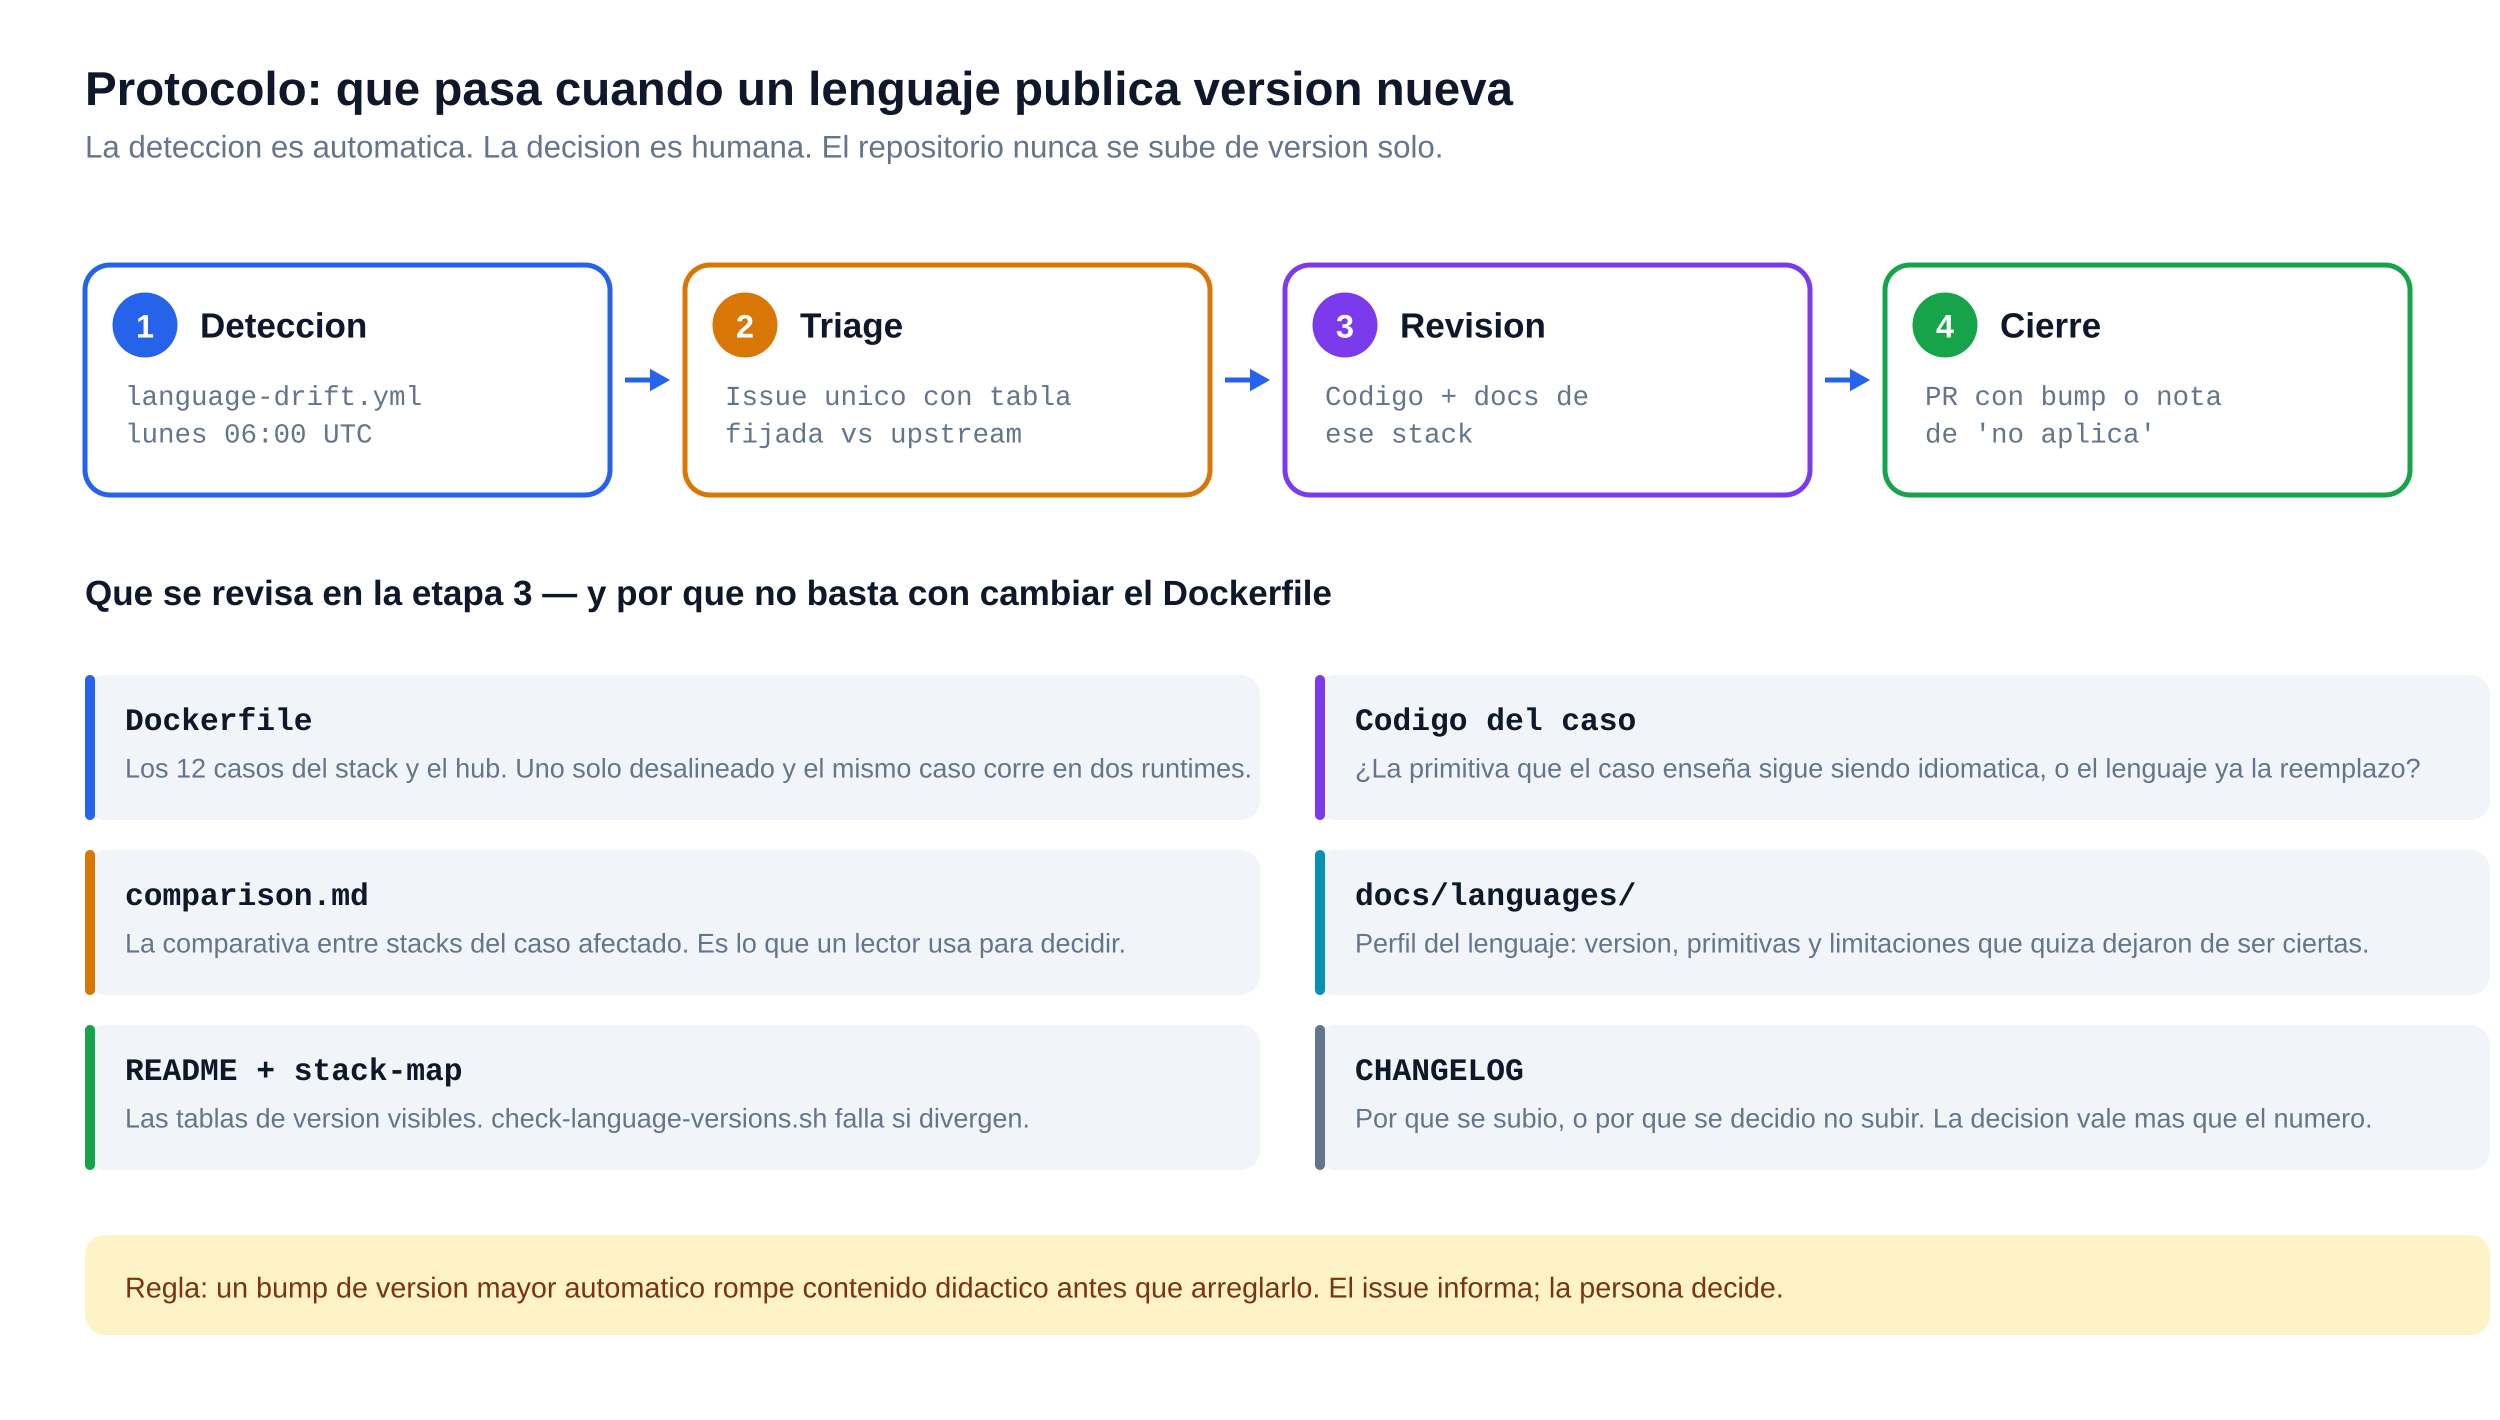
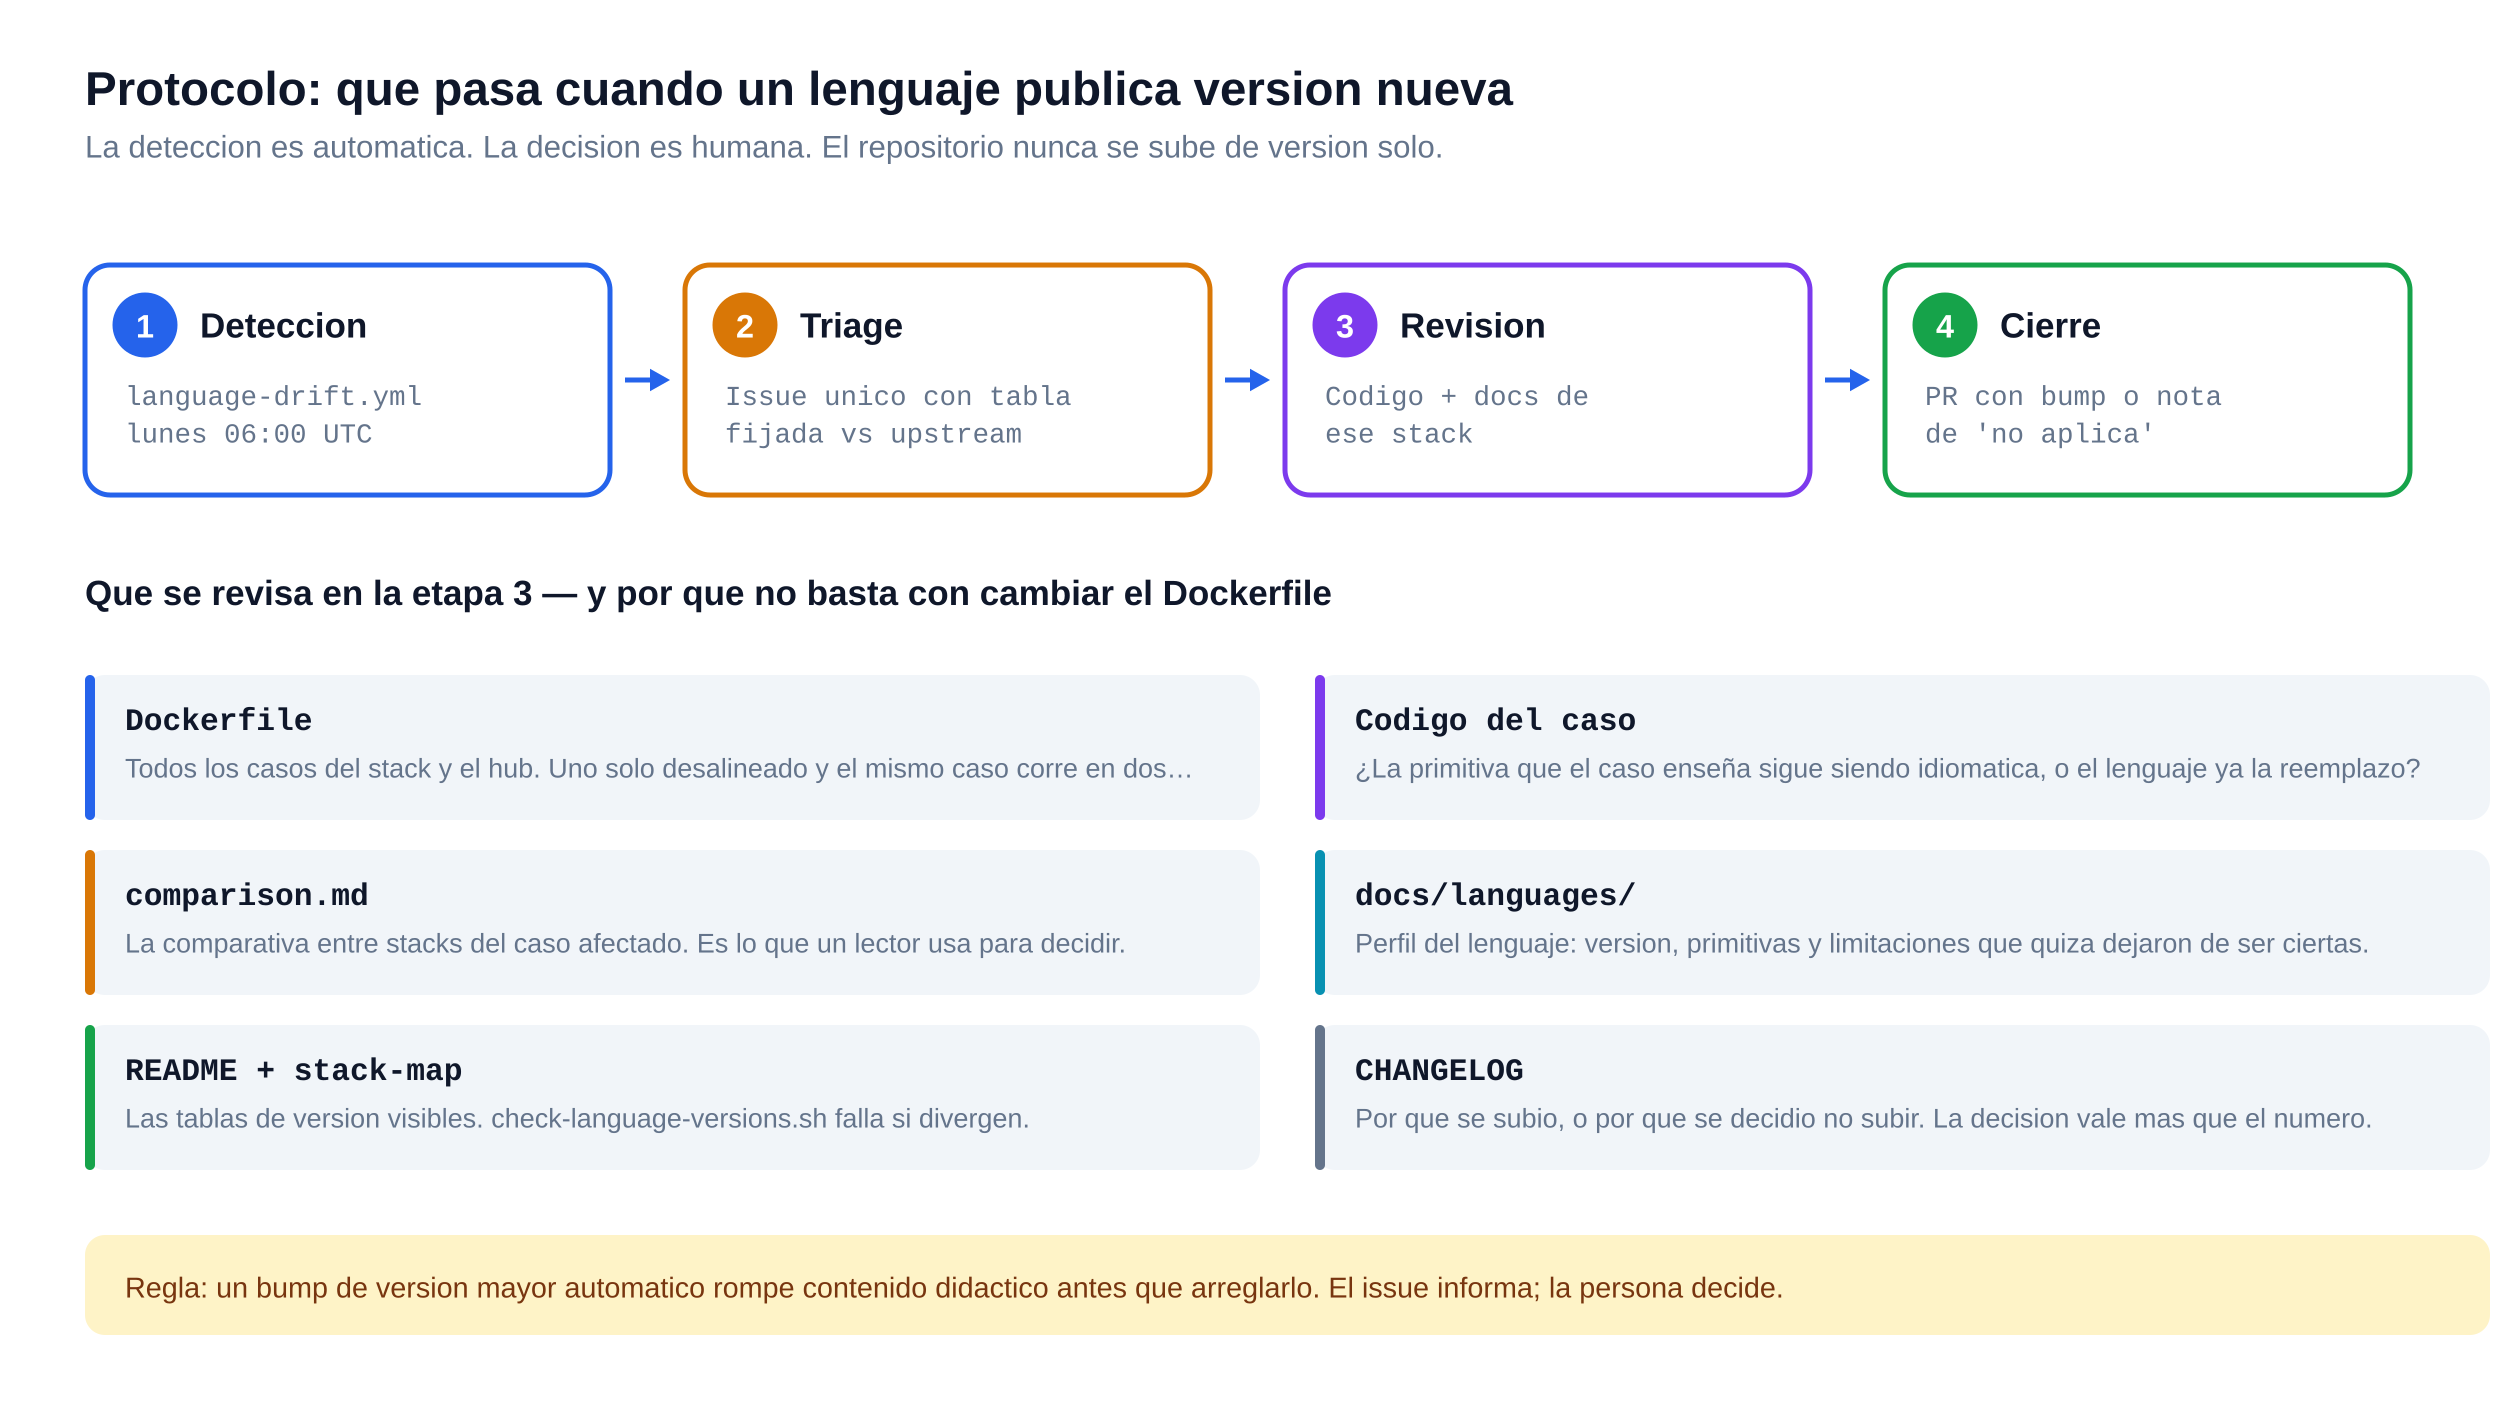
<svg xmlns="http://www.w3.org/2000/svg" viewBox="0 0 1000 568" width="1000" height="568" role="img" aria-label="Protocolo de actualizacion por version de lenguaje">
  <defs>
    <marker id="arrowhead" markerWidth="9" markerHeight="7" refX="8" refY="3.5" orient="auto">
      <polygon points="0 0, 9 3.5, 0 7" fill="#2563eb" />
    </marker>
  </defs>
  <rect x="0" y="0" width="1000" height="568" rx="0" ry="0" fill="#ffffff" stroke="none" stroke-width="1" />
  <text x="34" y="42" font-family="Segoe UI, Helvetica Neue, Arial, sans-serif" font-size="19" fill="#0f172a" text-anchor="start" font-weight="600">Protocolo: que pasa cuando un lenguaje publica version nueva</text>
  <text x="34" y="63" font-family="Segoe UI, Helvetica Neue, Arial, sans-serif" font-size="12.5" fill="#64748b" text-anchor="start" font-weight="400">La deteccion es automatica. La decision es humana. El repositorio nunca se sube de version solo.</text>
  <rect x="34" y="106" width="210" height="92" rx="10" ry="10" fill="#ffffff" stroke="#2563eb" stroke-width="2" />
  <circle cx="58" cy="130" r="13" fill="#2563eb" />
  <text x="58" y="135" font-family="Segoe UI, Helvetica Neue, Arial, sans-serif" font-size="13" fill="#ffffff" text-anchor="middle" font-weight="700">1</text>
  <text x="80" y="135" font-family="Segoe UI, Helvetica Neue, Arial, sans-serif" font-size="14" fill="#0f172a" text-anchor="start" font-weight="600">Deteccion</text>
  <text x="50" y="162" font-family="SFMono-Regular, Consolas, Liberation Mono, monospace" font-size="11" fill="#64748b" text-anchor="start" font-weight="400">language-drift.yml</text>
  <text x="50" y="177" font-family="SFMono-Regular, Consolas, Liberation Mono, monospace" font-size="11" fill="#64748b" text-anchor="start" font-weight="400">lunes 06:00 UTC</text>
  <line x1="250" y1="152.0" x2="260" y2="152.0" stroke="#2563eb" stroke-width="2" />
  <polygon points="268,152.0 260,147.5 260,156.5" fill="#2563eb" />
  <rect x="274" y="106" width="210" height="92" rx="10" ry="10" fill="#ffffff" stroke="#d97706" stroke-width="2" />
  <circle cx="298" cy="130" r="13" fill="#d97706" />
  <text x="298" y="135" font-family="Segoe UI, Helvetica Neue, Arial, sans-serif" font-size="13" fill="#ffffff" text-anchor="middle" font-weight="700">2</text>
  <text x="320" y="135" font-family="Segoe UI, Helvetica Neue, Arial, sans-serif" font-size="14" fill="#0f172a" text-anchor="start" font-weight="600">Triage</text>
  <text x="290" y="162" font-family="SFMono-Regular, Consolas, Liberation Mono, monospace" font-size="11" fill="#64748b" text-anchor="start" font-weight="400">Issue unico con tabla</text>
  <text x="290" y="177" font-family="SFMono-Regular, Consolas, Liberation Mono, monospace" font-size="11" fill="#64748b" text-anchor="start" font-weight="400">fijada vs upstream</text>
  <line x1="490" y1="152.0" x2="500" y2="152.0" stroke="#2563eb" stroke-width="2" />
  <polygon points="508,152.0 500,147.5 500,156.5" fill="#2563eb" />
  <rect x="514" y="106" width="210" height="92" rx="10" ry="10" fill="#ffffff" stroke="#7c3aed" stroke-width="2" />
  <circle cx="538" cy="130" r="13" fill="#7c3aed" />
  <text x="538" y="135" font-family="Segoe UI, Helvetica Neue, Arial, sans-serif" font-size="13" fill="#ffffff" text-anchor="middle" font-weight="700">3</text>
  <text x="560" y="135" font-family="Segoe UI, Helvetica Neue, Arial, sans-serif" font-size="14" fill="#0f172a" text-anchor="start" font-weight="600">Revision</text>
  <text x="530" y="162" font-family="SFMono-Regular, Consolas, Liberation Mono, monospace" font-size="11" fill="#64748b" text-anchor="start" font-weight="400">Codigo + docs de</text>
  <text x="530" y="177" font-family="SFMono-Regular, Consolas, Liberation Mono, monospace" font-size="11" fill="#64748b" text-anchor="start" font-weight="400">ese stack</text>
  <line x1="730" y1="152.0" x2="740" y2="152.0" stroke="#2563eb" stroke-width="2" />
  <polygon points="748,152.0 740,147.5 740,156.5" fill="#2563eb" />
  <rect x="754" y="106" width="210" height="92" rx="10" ry="10" fill="#ffffff" stroke="#16a34a" stroke-width="2" />
  <circle cx="778" cy="130" r="13" fill="#16a34a" />
  <text x="778" y="135" font-family="Segoe UI, Helvetica Neue, Arial, sans-serif" font-size="13" fill="#ffffff" text-anchor="middle" font-weight="700">4</text>
  <text x="800" y="135" font-family="Segoe UI, Helvetica Neue, Arial, sans-serif" font-size="14" fill="#0f172a" text-anchor="start" font-weight="600">Cierre</text>
  <text x="770" y="162" font-family="SFMono-Regular, Consolas, Liberation Mono, monospace" font-size="11" fill="#64748b" text-anchor="start" font-weight="400">PR con bump o nota</text>
  <text x="770" y="177" font-family="SFMono-Regular, Consolas, Liberation Mono, monospace" font-size="11" fill="#64748b" text-anchor="start" font-weight="400">de 'no aplica'</text>
  <text x="34" y="242" font-family="Segoe UI, Helvetica Neue, Arial, sans-serif" font-size="14" fill="#0f172a" text-anchor="start" font-weight="600">Que se revisa en la etapa 3 — y por que no basta con cambiar el Dockerfile</text>
  <rect x="34" y="270" width="470" height="58" rx="8" ry="8" fill="#f1f5f9" stroke="none" stroke-width="1" />
  <rect x="34" y="270" width="4" height="58" rx="2" ry="2" fill="#2563eb" stroke="none" stroke-width="1" />
  <text x="50" y="292" font-family="SFMono-Regular, Consolas, Liberation Mono, monospace" font-size="12.5" fill="#0f172a" text-anchor="start" font-weight="600">Dockerfile</text>
-   <text x="50" y="311" font-family="Segoe UI, Helvetica Neue, Arial, sans-serif" font-size="10.8" fill="#64748b" text-anchor="start" font-weight="400">Los 12 casos del stack y el hub. Uno solo desalineado y el mismo caso corre en dos runtimes.</text>
+   <text x="50" y="311" font-family="Segoe UI, Helvetica Neue, Arial, sans-serif" font-size="10.8" fill="#64748b" text-anchor="start" font-weight="400">Todos los casos del stack y el hub. Uno solo desalineado y el mismo caso corre en dos…</text>
  <rect x="526" y="270" width="470" height="58" rx="8" ry="8" fill="#f1f5f9" stroke="none" stroke-width="1" />
  <rect x="526" y="270" width="4" height="58" rx="2" ry="2" fill="#7c3aed" stroke="none" stroke-width="1" />
  <text x="542" y="292" font-family="SFMono-Regular, Consolas, Liberation Mono, monospace" font-size="12.5" fill="#0f172a" text-anchor="start" font-weight="600">Codigo del caso</text>
  <text x="542" y="311" font-family="Segoe UI, Helvetica Neue, Arial, sans-serif" font-size="10.8" fill="#64748b" text-anchor="start" font-weight="400">¿La primitiva que el caso enseña sigue siendo idiomatica, o el lenguaje ya la reemplazo?</text>
  <rect x="34" y="340" width="470" height="58" rx="8" ry="8" fill="#f1f5f9" stroke="none" stroke-width="1" />
  <rect x="34" y="340" width="4" height="58" rx="2" ry="2" fill="#d97706" stroke="none" stroke-width="1" />
  <text x="50" y="362" font-family="SFMono-Regular, Consolas, Liberation Mono, monospace" font-size="12.5" fill="#0f172a" text-anchor="start" font-weight="600">comparison.md</text>
  <text x="50" y="381" font-family="Segoe UI, Helvetica Neue, Arial, sans-serif" font-size="10.8" fill="#64748b" text-anchor="start" font-weight="400">La comparativa entre stacks del caso afectado. Es lo que un lector usa para decidir.</text>
  <rect x="526" y="340" width="470" height="58" rx="8" ry="8" fill="#f1f5f9" stroke="none" stroke-width="1" />
  <rect x="526" y="340" width="4" height="58" rx="2" ry="2" fill="#0891b2" stroke="none" stroke-width="1" />
  <text x="542" y="362" font-family="SFMono-Regular, Consolas, Liberation Mono, monospace" font-size="12.5" fill="#0f172a" text-anchor="start" font-weight="600">docs/languages/</text>
  <text x="542" y="381" font-family="Segoe UI, Helvetica Neue, Arial, sans-serif" font-size="10.8" fill="#64748b" text-anchor="start" font-weight="400">Perfil del lenguaje: version, primitivas y limitaciones que quiza dejaron de ser ciertas.</text>
  <rect x="34" y="410" width="470" height="58" rx="8" ry="8" fill="#f1f5f9" stroke="none" stroke-width="1" />
  <rect x="34" y="410" width="4" height="58" rx="2" ry="2" fill="#16a34a" stroke="none" stroke-width="1" />
  <text x="50" y="432" font-family="SFMono-Regular, Consolas, Liberation Mono, monospace" font-size="12.5" fill="#0f172a" text-anchor="start" font-weight="600">README + stack-map</text>
  <text x="50" y="451" font-family="Segoe UI, Helvetica Neue, Arial, sans-serif" font-size="10.8" fill="#64748b" text-anchor="start" font-weight="400">Las tablas de version visibles. check-language-versions.sh falla si divergen.</text>
  <rect x="526" y="410" width="470" height="58" rx="8" ry="8" fill="#f1f5f9" stroke="none" stroke-width="1" />
  <rect x="526" y="410" width="4" height="58" rx="2" ry="2" fill="#64748b" stroke="none" stroke-width="1" />
  <text x="542" y="432" font-family="SFMono-Regular, Consolas, Liberation Mono, monospace" font-size="12.5" fill="#0f172a" text-anchor="start" font-weight="600">CHANGELOG</text>
  <text x="542" y="451" font-family="Segoe UI, Helvetica Neue, Arial, sans-serif" font-size="10.8" fill="#64748b" text-anchor="start" font-weight="400">Por que se subio, o por que se decidio no subir. La decision vale mas que el numero.</text>
  <rect x="34" y="494" width="962" height="40" rx="8" ry="8" fill="#fef3c7" stroke="none" stroke-width="1" />
  <text x="50" y="519" font-family="Segoe UI, Helvetica Neue, Arial, sans-serif" font-size="11.5" fill="#78350f" text-anchor="start" font-weight="400">Regla: un bump de version mayor automatico rompe contenido didactico antes que arreglarlo. El issue informa; la persona decide.</text>
</svg>
